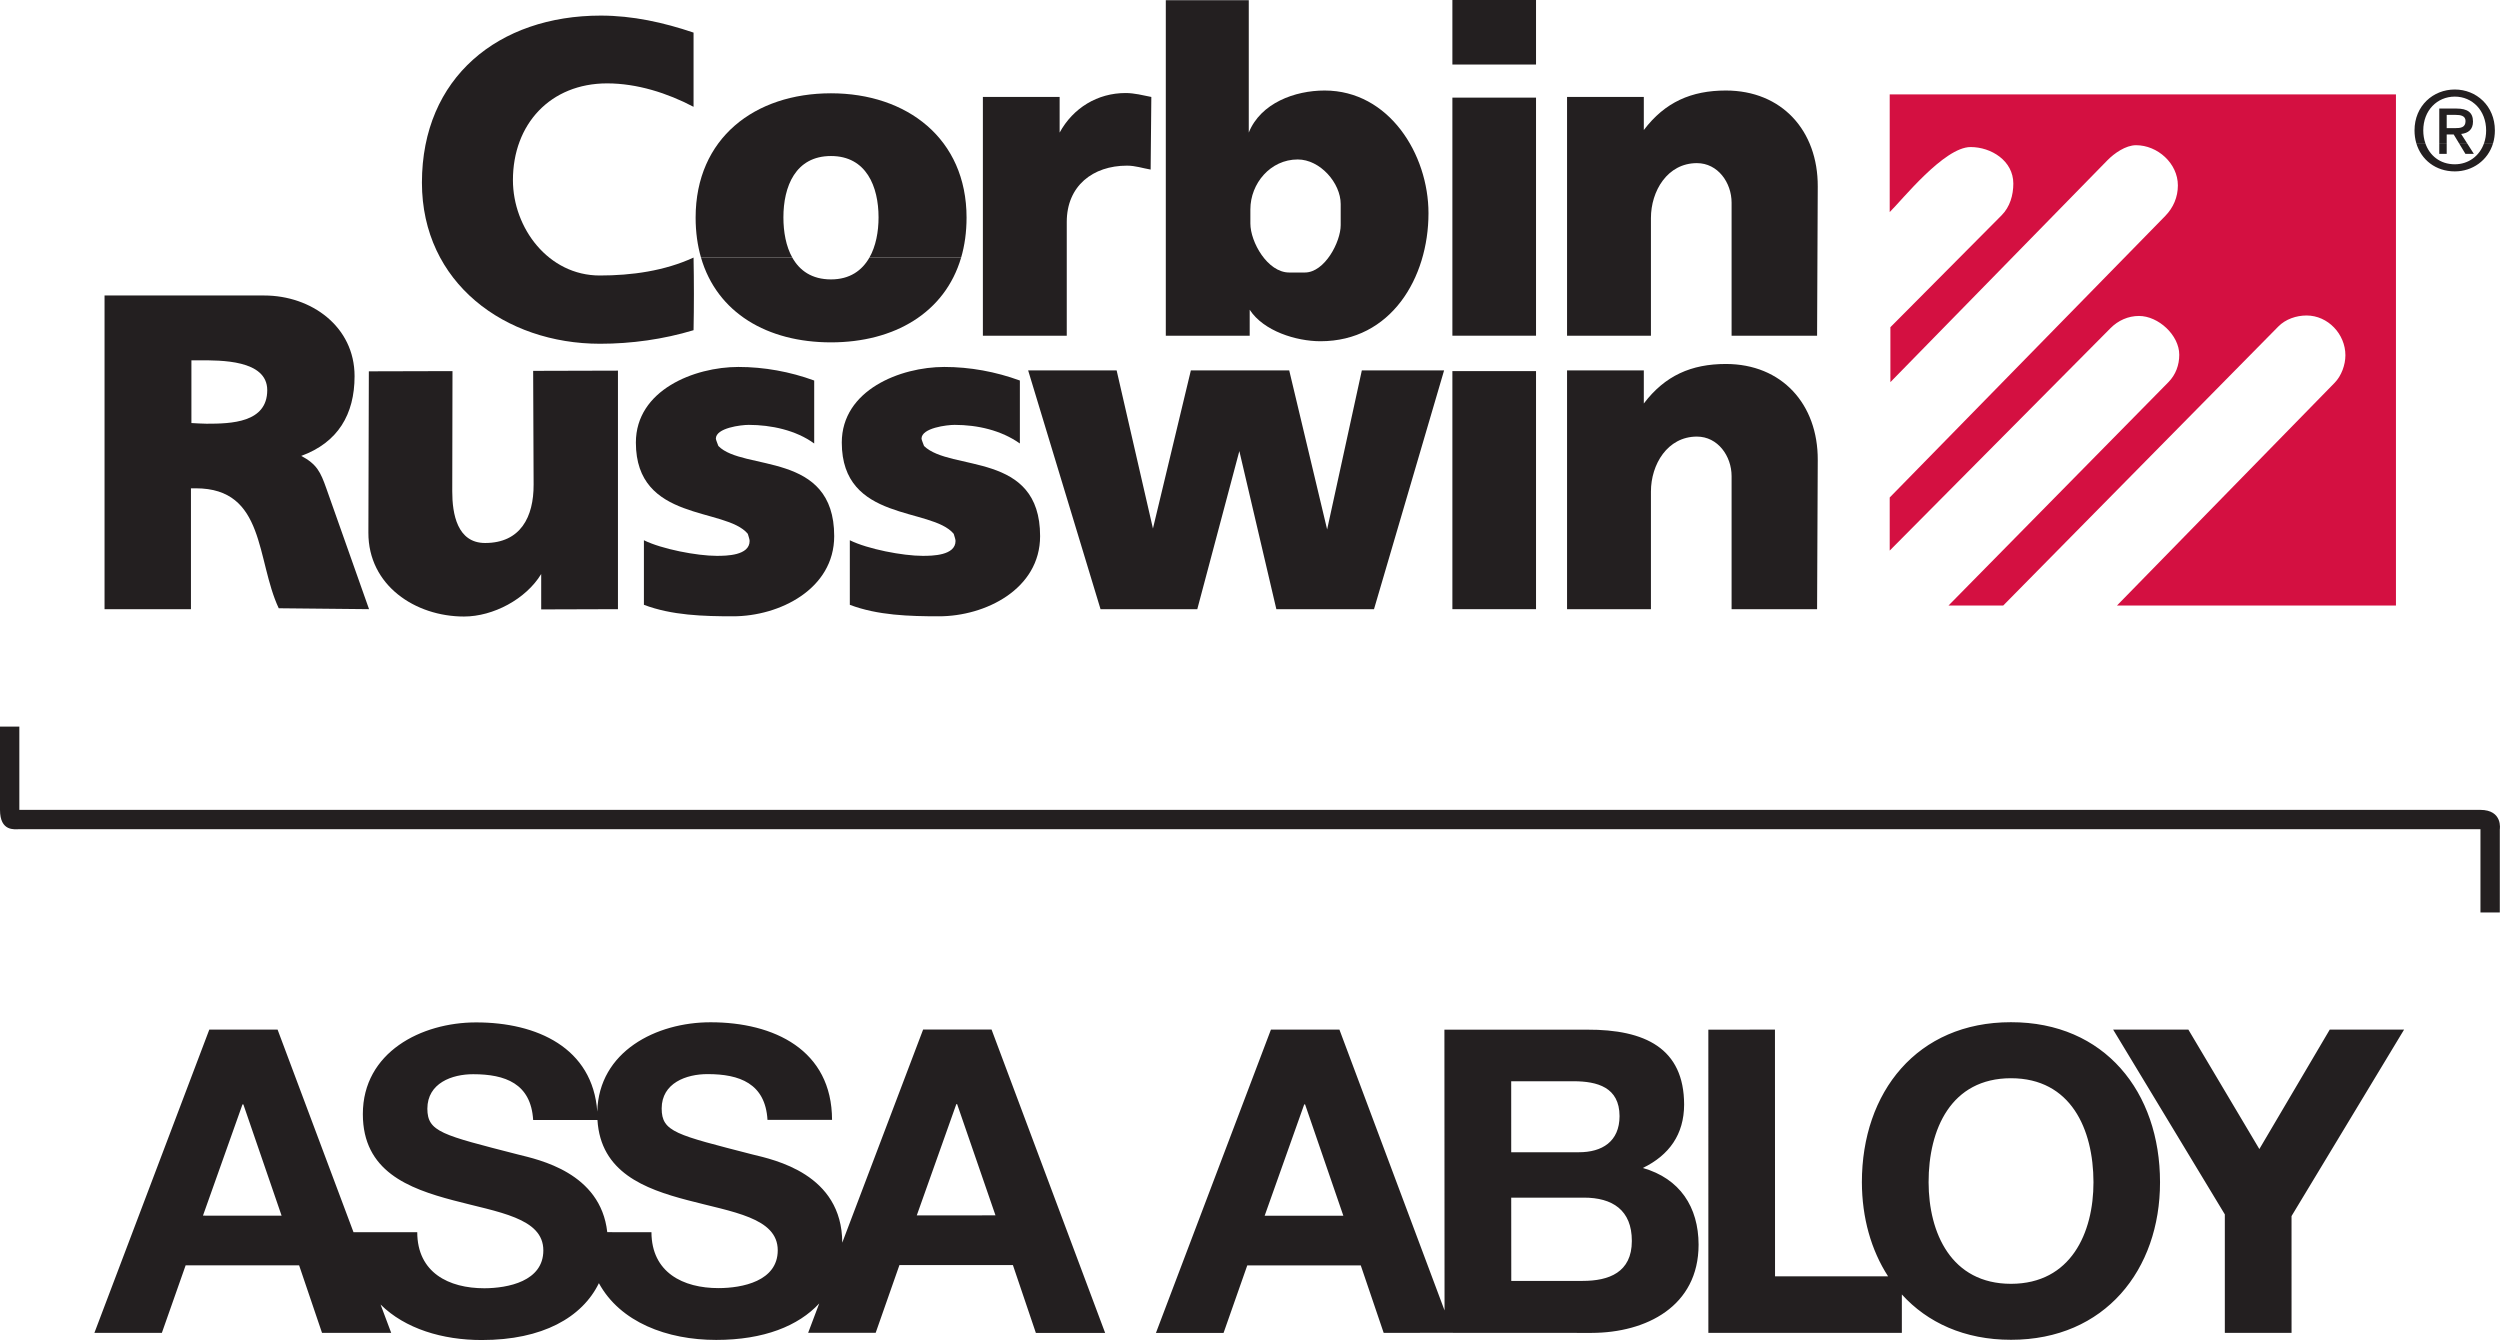
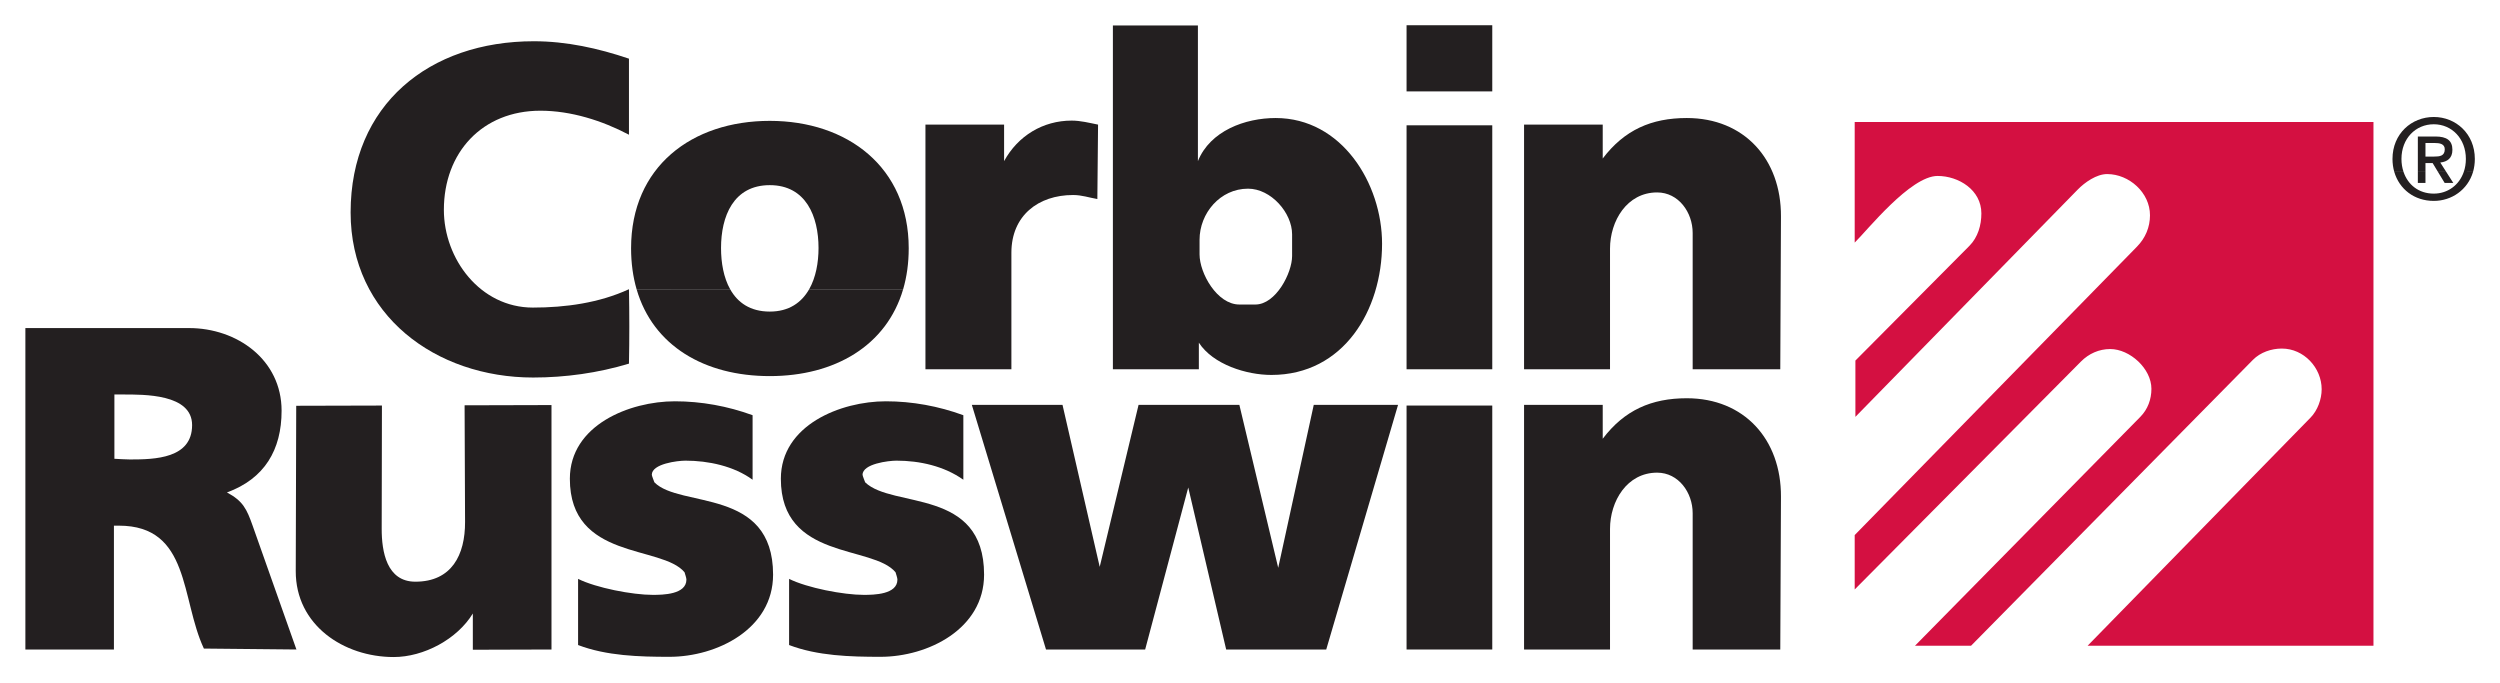
- <svg xmlns="http://www.w3.org/2000/svg" version="1.1" id="svg2" xml:space="preserve" width="344.72" height="184.773" viewBox="0 0 344.72 184.773">
+ <svg xmlns="http://www.w3.org/2000/svg" width="336.40" height="91.80" version="1.1" id="svg2" xml:space="preserve" viewBox="11.00 -3.40 336.40 91.80">
  <defs id="defs6" />
  <g id="g10" transform="matrix(1.333333,0,0,-1.333333,0,184.7733)">
    <g id="g12" transform="scale(0.1)">
      <path d="m 0,634.395 c 0,0 0,-68.887 0,-86.075 0,-22.812 15.277,-20.039 19.941,-20.039 226.473,0 2526.499,-0.011 2545.249,-0.011 0,-16.051 0,-86.122 0,-86.122 h 20 v 85.86 c 0,0 3.44,20.262 -20.31,20.262 -228.77,0 -2526.142,0.011 -2544.88,0.011 0,16.055 0,86.114 0,86.114 H 0" style="fill:#231f20;fill-opacity:1;fill-rule:nonzero;stroke:none" id="path14" />
      <path d="m 2409.34,321.031 -72.81,-123.543 -73.42,123.543 h -77.79 L 2300.83,129.922 V 7.422 h 69 L 2369.81,128.18 2486.22,321.039 Z M 2079.77,58.129 c -61.97,0 -85.21,52.711 -85.29,104.98 -0.08,54.891 23.14,107.59 85.17,107.629 61.98,0 85.22,-52.636 85.34,-107.468 0.05,-52.399 -23.31,-105.051 -85.22,-105.141 z m -0.18,270.543 c -97.03,0.058 -154.17,-72.363 -154.1,-165.563 0.08,-36.609 9.55,-70.121 27.07,-97.211 H 1835.67 L 1835.59,321 1766.7,320.988 1766.72,7.371 h 200.1 V 47.129 c 26.37,-29.059 64.73,-46.937 112.97,-46.891 97.05,0 154.12,72.492 154.02,162.961 0.04,93.172 -57.16,165.629 -154.22,165.473 z m -442.87,-267.531 -73.82,-0.019 -0.06,86.109 75.13,0.02 c 29.4,0.039 49.69,-12.762 49.61,-44.828 0,-32.543 -23.75,-41.293 -50.86,-41.281 z m -73.9,206.48 h 64.51 c 24.55,-0.062 47.46,-6.172 47.54,-36.043 -0.04,-26.406 -18.13,-37.437 -42.11,-37.379 l -69.92,-0.027 z m -254.95,-139.051 40.9,115.121 h 0.88 l 39.57,-115.121 z m 391.08,49.36 c 27.29,13.211 42.62,34.769 42.7,65.531 -0.08,58.359 -40.49,77.719 -100.32,77.5 l -147.58,-0.012 0.14,-290.328 -108.71,290.391 -70.83,0.008 L 1195.42,7.34 h 69.94 l 24.52,69.852 h 117.37 l 23.69,-69.77 71.66,0.027 -0.04,-0.027 143.4,-0.062 c 56.62,0.141 110.59,27.512 110.65,91.191 -0.06,39.109 -19.42,68.48 -57.66,79.379 z m -750.86,-49.051 40.89,115.062 h 0.848 L 1029.49,128.922 Z M 743.152,53.691 c -36.82,-0.07 -69.328,16.219 -69.445,57.797 l -45.703,0.063 c -6.832,61.679 -70.82,74.937 -92.52,80.371 -78.488,20.18 -93.48,23.308 -93.527,47.387 0.106,26.402 25.492,35.64 47.438,35.582 33,-0.012 59.691,-9.563 61.972,-47.321 h 66.5 c 3.262,-53.949 48.348,-71.211 93.223,-82.961 46.172,-12.281 93.207,-17.961 93.223,-51.808 -0.016,-32.031 -36.868,-39.082 -61.161,-39.109 z m -533.254,74.95 40.86,115.019 h 0.918 L 291.215,128.621 Z M 954.652,321.07 871.023,100.672 c -0.117,71.207 -70.293,85.707 -93.168,91.308 -78.625,20.301 -93.546,23.192 -93.578,47.469 0.032,26.403 25.508,35.582 47.438,35.551 33.027,0.031 59.765,-9.609 61.996,-47.352 h 66.758 c -0.086,72.5 -60.239,100.973 -125.633,100.954 -56.02,0.046 -115.652,-30.032 -117.156,-92.442 -4.688,66.059 -62.446,92.379 -125.336,92.309 -56.528,0.019 -117.141,-30.809 -117.102,-94.867 0,-58.942 47.008,-76.852 93.559,-89.141 46.16,-12.313 93.148,-17.992 93.094,-51.781 0.031,-32.059 -36.821,-39.059 -60.942,-39.148 -36.965,-0.043 -69.39,16.258 -69.449,57.957 H 365.582 L 287.066,321.031 H 216.453 L 97.621,7.398 h 69.766 l 24.578,69.812 117.371,0.027 23.687,-69.84 h 71.543 L 393.563,36.73 C 418.855,11.672 457.73,-0.07 498.285,0 561.063,-0.051 602.109,23.43 619.355,58.801 641.309,18.52 689.746,0.051 740.691,0.109 c 49.243,0 85.016,14.469 106.532,37.742 L 835.746,7.449 h 69.836 L 930.16,77.512 1047.5,77.531 1071.25,7.352 1142.89,7.359 1025.44,321.07 h -70.788" style="fill:#231f20;fill-opacity:1;fill-rule:nonzero;stroke:none" id="path16" />
      <path d="m 2542.93,1237.77 6.72,-11.1 h 8.72 l -7.08,11.1 h -8.36 z m -20.34,0 v -11.1 h 7.69 v 11.1 h -7.69 z m -23.77,0 c 5.06,-17.31 20.15,-29.22 39.85,-29.22 18.1,0 34.25,11.22 39.6,29.19 l -9.35,0.03 c -4.63,-13.39 -16.29,-21.87 -30.25,-21.87 -15.3,0 -26.17,9.06 -30.5,21.84 l -9.35,0.03 v 0" style="fill:#231f20;fill-opacity:1;fill-rule:evenodd;stroke:none" id="path18" />
      <path d="m 2530.28,1253.28 v 13.7 h 9.3 c 4.64,0 10.18,-0.68 10.18,-6.34 0,-6.79 -5.1,-7.36 -10.86,-7.36 h -8.62 z m 0,-15.51 v 8.94 h 7.25 l 5.4,-8.94 h 8.36 l -6.06,9.5 c 7.04,0.8 12.24,4.31 12.24,12.81 0,9.5 -5.78,13.46 -17.11,13.46 h -17.77 v -35.77 h 7.69 z m -22.11,0 c -1.4,4.05 -2.12,8.5 -2.12,13.13 0,20.62 14.28,34.99 32.62,34.99 18.12,0 32.39,-14.37 32.39,-34.99 0,-4.76 -0.76,-9.17 -2.14,-13.16 l 9.35,0.03 c 1.19,4.04 1.83,8.45 1.83,13.13 0,25.48 -19.24,42.34 -41.43,42.34 -22.42,0 -41.67,-16.86 -41.67,-42.34 0,-4.61 0.63,-9.01 1.82,-13.12 l 9.35,-0.01 v 0" style="fill:#231f20;fill-opacity:1;fill-rule:evenodd;stroke:none" id="path20" />
      <path d="m 2189.3,759.609 225.05,230.282 c 7.06,7.226 11.17,18.509 11.17,28.529 0,21.78 -17.98,41.11 -40.16,41.11 -10.58,0 -21.69,-3.76 -29.22,-11.4 L 2071.67,759.609 h -56.58 l 227.42,230.996 c 7.56,7.665 11.2,17.725 11.2,28.305 0,20.33 -21.68,40.14 -41.62,40.14 -11.21,0 -21.56,-4.64 -29.46,-12.59 L 1954.26,816.414 v 54.895 l 284.94,291.131 c 8.41,8.6 13.07,19.55 13.07,31.6 0,22.89 -21.08,41.59 -43.24,41.59 -10.77,0 -22.6,-8.4 -29.73,-15.69 L 1954.97,990.605 v 56.805 L 2070,1163.16 c 8.64,8.69 12.1,20.87 12.1,32.78 0,23.63 -22.91,37.79 -44.18,37.79 -27.47,0 -71.06,-54.99 -83.66,-67.25 v 121.67 H 2477.8 V 759.609 h -288.5 v 0" style="fill:#d41041;fill-opacity:1;fill-rule:nonzero;stroke:none" id="path22" />
      <path d="m 197.473,755.82 h -89.36 v 324.39 h 165.172 c 48.5,0 93.399,-32 93.399,-83.413 0,-39.629 -17.325,-68.652 -55.141,-82.473 16.187,-8.609 19.988,-16.797 25.906,-33.515 l 44.207,-124.989 -93.402,0.946 c -23.465,50.058 -13.699,124.043 -85.793,124.043 h -4.988 V 755.82 Z m 0.476,257.36 v -64.879 c 5.18,-0.215 10.504,-0.696 15.688,-0.696 25.347,0 62.734,0.93 62.734,34.7 0,31.555 -48.555,30.875 -70.105,30.875 h -8.317 v 0" style="fill:#231f20;fill-opacity:1;fill-rule:evenodd;stroke:none" id="path24" />
      <path d="m 842.012,992.273 v -65.117 c -18.922,13.821 -44.664,19.25 -67.727,19.25 -7.844,0 -33.98,-3.086 -33.98,-14.258 0,-1.066 2.168,-6.32 2.609,-7.597 25.707,-26.289 119.781,-4.91 119.781,-93.172 0,-54.785 -56.578,-82.934 -104.57,-82.934 -30.535,0 -63.375,0.918 -92.219,11.887 v 66.77 c 18.367,-9.125 54.824,-16.145 75.344,-16.145 10.027,0 33.984,0.281 33.984,15.438 0,1.835 -1.41,5.48 -1.898,7.367 -22.988,27.742 -115.734,11.968 -115.734,94.351 0,54.328 60.539,78.197 105.992,78.197 26.66,0 53.394,-4.88 78.418,-14.037 v 0" style="fill:#231f20;fill-opacity:1;fill-rule:nonzero;stroke:none" id="path26" />
      <path d="m 1420.94,755.82 h -100.99 l -38.27,163.504 -43.49,-163.504 h -100.06 l -74.86,246.91 h 91.51 l 37.55,-163.503 39.21,163.503 h 101.72 l 39.21,-164.46 35.88,164.46 h 85.07 l -72.48,-246.91 v 0" style="fill:#231f20;fill-opacity:1;fill-rule:nonzero;stroke:none" id="path28" />
      <path d="m 819.371,1119.41 c 7.527,-13.43 20.203,-22.56 40.004,-22.56 19.453,0 32.141,9.19 39.746,22.58 l 94.84,-0.02 c -16.742,-57.07 -69.121,-87.67 -134.586,-87.67 -65.805,0 -117.848,30.51 -134.426,87.67 h 94.422 v 0" style="fill:#231f20;fill-opacity:1;fill-rule:evenodd;stroke:none" id="path30" />
      <path d="m 724.949,1119.41 c -3.625,12.52 -5.562,26.31 -5.562,41.36 0,82.24 61.242,128.55 139.988,128.55 78.23,0 140.203,-46.64 140.203,-128.55 0,-15.03 -1.945,-28.84 -5.617,-41.36 h -94.84 c 6.68,11.76 9.442,26.76 9.442,41.61 0,31.73 -12.571,63.43 -49.188,63.43 -36.816,0 -49.207,-31.59 -49.207,-63.43 0,-14.97 2.637,-29.93 9.203,-41.62 l -94.422,0.01 v 0" style="fill:#231f20;fill-opacity:1;fill-rule:evenodd;stroke:none" id="path32" />
      <path d="m 1103.2,1038.63 h -86.74 v 246.91 h 79.37 v -36.84 c 14,25.58 39.25,40.89 68.22,40.89 8.98,0 17.84,-2.3 26.61,-4.05 l -0.71,-75.1 c -8.52,1.44 -15.6,4.05 -24.49,4.05 -35.26,0 -62.26,-20.9 -62.26,-58.22 v -117.64 0" style="fill:#231f20;fill-opacity:1;fill-rule:nonzero;stroke:none" id="path34" />
      <path d="m 1707.33,755.82 h -86.75 v 246.91 h 79.39 v -34.214 c 21.89,28.886 49.22,40.874 84.84,40.874 57.9,0 95.31,-41.499 95.04,-99.351 l -0.69,-154.219 h -88.42 v 137.598 c 0,20.625 -14.14,40.879 -35.88,40.879 -30.43,0 -47.53,-28.781 -47.53,-56.809 v -121.668 0" style="fill:#231f20;fill-opacity:1;fill-rule:nonzero;stroke:none" id="path36" />
      <path d="m 1588.5,755.82 v 246.2 H 1502 v -246.2 h 86.5 v 0" style="fill:#231f20;fill-opacity:1;fill-rule:nonzero;stroke:none" id="path38" />
      <path d="m 1707.33,1038.63 h -86.75 v 246.91 h 79.39 v -34.21 c 21.88,28.88 49.22,40.86 84.84,40.86 57.9,0 95.31,-41.49 95.04,-99.33 l -0.69,-154.23 h -88.42 v 137.6 c 0,20.63 -14.14,40.87 -35.88,40.87 -30.43,0 -47.53,-28.77 -47.53,-56.8 v -121.67 0" style="fill:#231f20;fill-opacity:1;fill-rule:nonzero;stroke:none" id="path40" />
      <path d="m 1588.5,1038.63 v 246.21 H 1502 v -246.21 h 86.5 v 0" style="fill:#231f20;fill-opacity:1;fill-rule:nonzero;stroke:none" id="path42" />
      <path d="m 1588.5,1319.06 v 66.77 H 1502 v -66.77 h 86.5 v 0" style="fill:#231f20;fill-opacity:1;fill-rule:nonzero;stroke:none" id="path44" />
      <path d="m 717.246,1275.33 v 76.76 c -31.047,10.51 -63.098,17.58 -96.012,17.58 -105.429,0 -184.89,-63.82 -184.89,-172.77 0,-103.83 86.117,-166.6 184.179,-166.6 32.547,0 65.551,4.61 96.723,14.02 0.484,24.88 0.481,50.21 0,75.11 -30.062,-13.86 -64.125,-18.54 -96.965,-18.54 -53.277,0 -89.828,49.24 -89.828,98.62 0,57.96 38.766,100.06 97.434,100.06 30.824,0 62.351,-9.98 89.359,-24.24 v 0" style="fill:#231f20;fill-opacity:1;fill-rule:nonzero;stroke:none" id="path46" />
      <path d="m 1054.71,992.273 v -65.117 c -19.39,13.75 -43.96,19.25 -67.483,19.25 -7.825,0 -34.231,-3.086 -34.231,-14.258 0,-1.066 2.18,-6.32 2.617,-7.597 27.532,-26.699 120.017,-5.156 120.017,-93.172 0,-54.785 -56.57,-82.934 -104.56,-82.934 -30.543,0 -63.379,0.918 -92.218,11.887 v 66.77 c 18.351,-9.125 54.82,-16.145 75.336,-16.145 10.027,0 33.988,0.281 33.988,15.438 0,1.835 -1.414,5.48 -1.903,7.367 -22.98,27.742 -115.73,11.968 -115.73,94.351 0,54.328 60.535,78.197 105.988,78.197 26.629,0 53.199,-4.9 78.179,-14.037 v 0" style="fill:#231f20;fill-opacity:1;fill-rule:nonzero;stroke:none" id="path48" />
      <path d="m 551.367,1002.27 87.696,0.24 V 755.82 l -79.379,-0.246 v 36.594 c -15.797,-25.996 -49.602,-43.953 -79.856,-43.953 -50.387,0 -99.015,32.195 -98.859,86.734 l 0.476,166.841 86.504,0.23 -0.246,-124.286 c -0.035,-23.339 5.102,-53.476 33.992,-53.476 36.633,0 50.278,26.941 50.145,60.371 l -0.473,117.641 v 0" style="fill:#231f20;fill-opacity:1;fill-rule:nonzero;stroke:none" id="path50" />
      <path d="m 1292.38,1038.63 h -86.75 v 346.96 h 85.8 V 1248.7 c 12.37,30.61 47.71,43.49 78.43,43.49 66.67,0 107.42,-65.97 107.42,-126.9 0,-66.96 -38.75,-132.38 -111.71,-132.38 -25.03,0 -58.85,10.47 -73.19,32.57 v -26.85 z m 40.88,65.35 h 16.15 c 20.62,0 37.08,31.74 37.08,48.95 v 21.87 c 0,21.72 -21.27,46.09 -44.44,46.09 -28.28,0 -48.96,-24.89 -48.96,-51.57 v -14.72 c 0,-19 17.65,-50.62 40.17,-50.62 v 0" style="fill:#231f20;fill-opacity:1;fill-rule:evenodd;stroke:none" id="path52" />
    </g>
  </g>
</svg>
